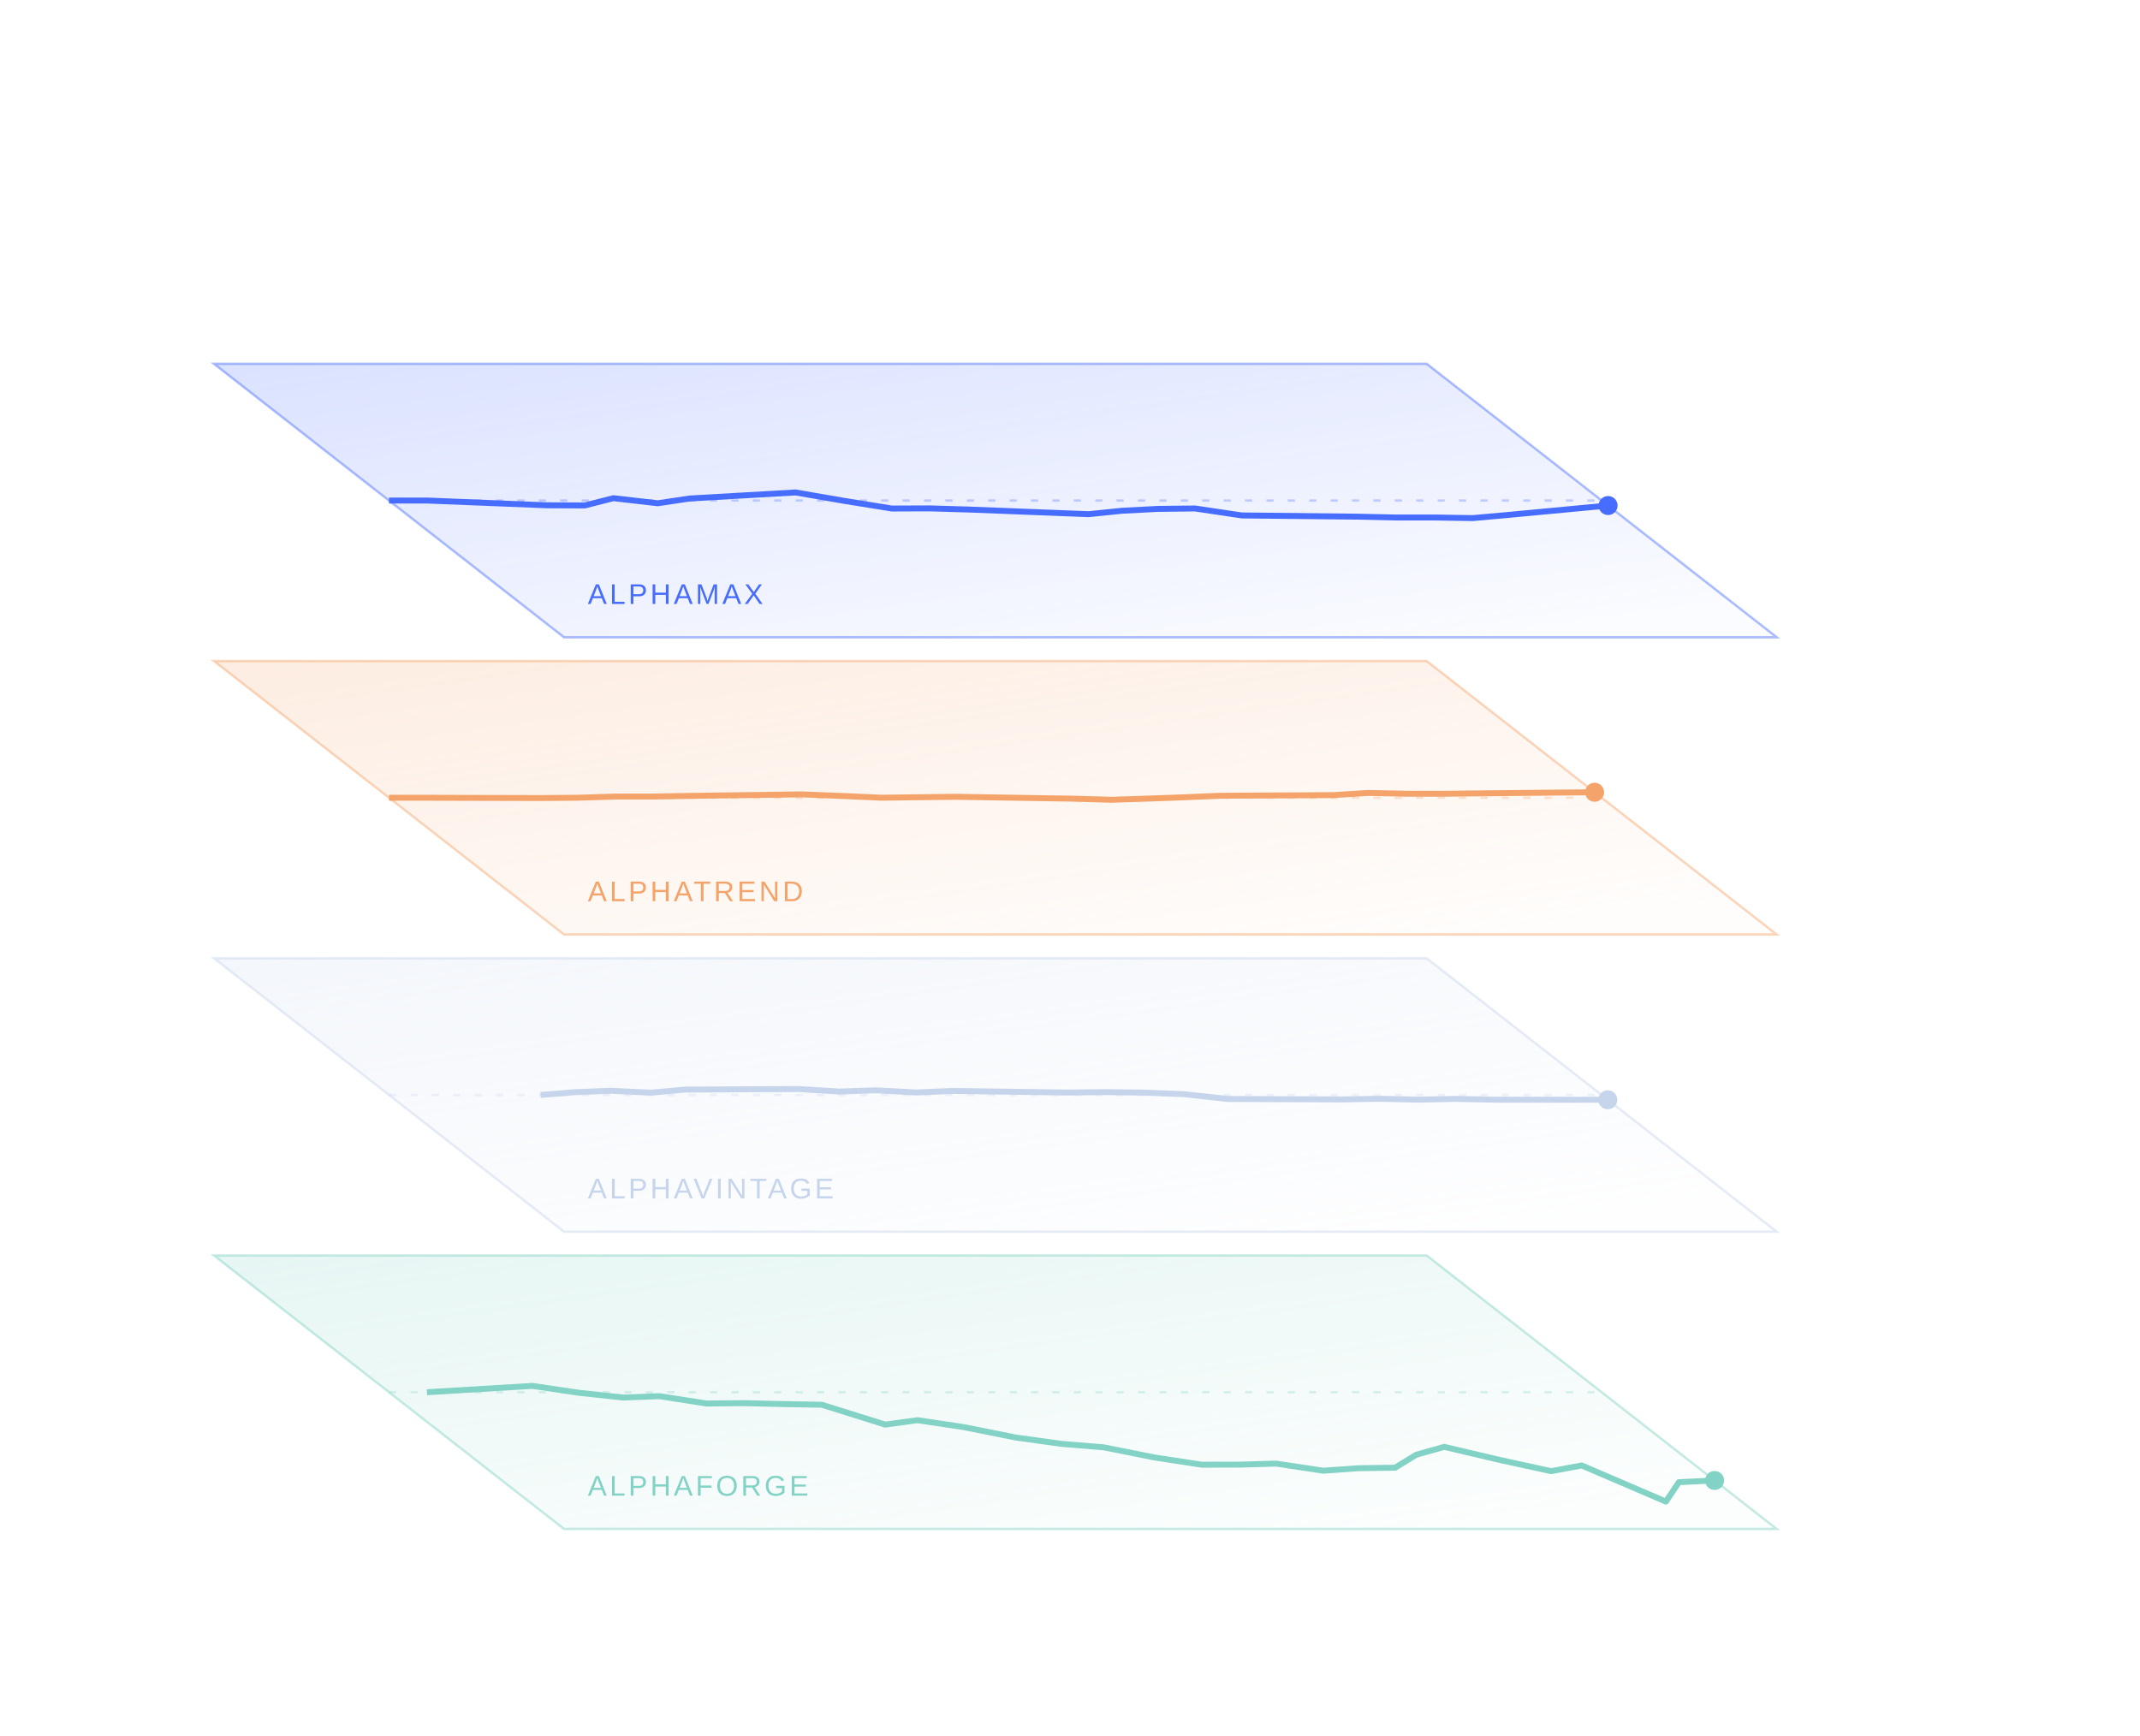
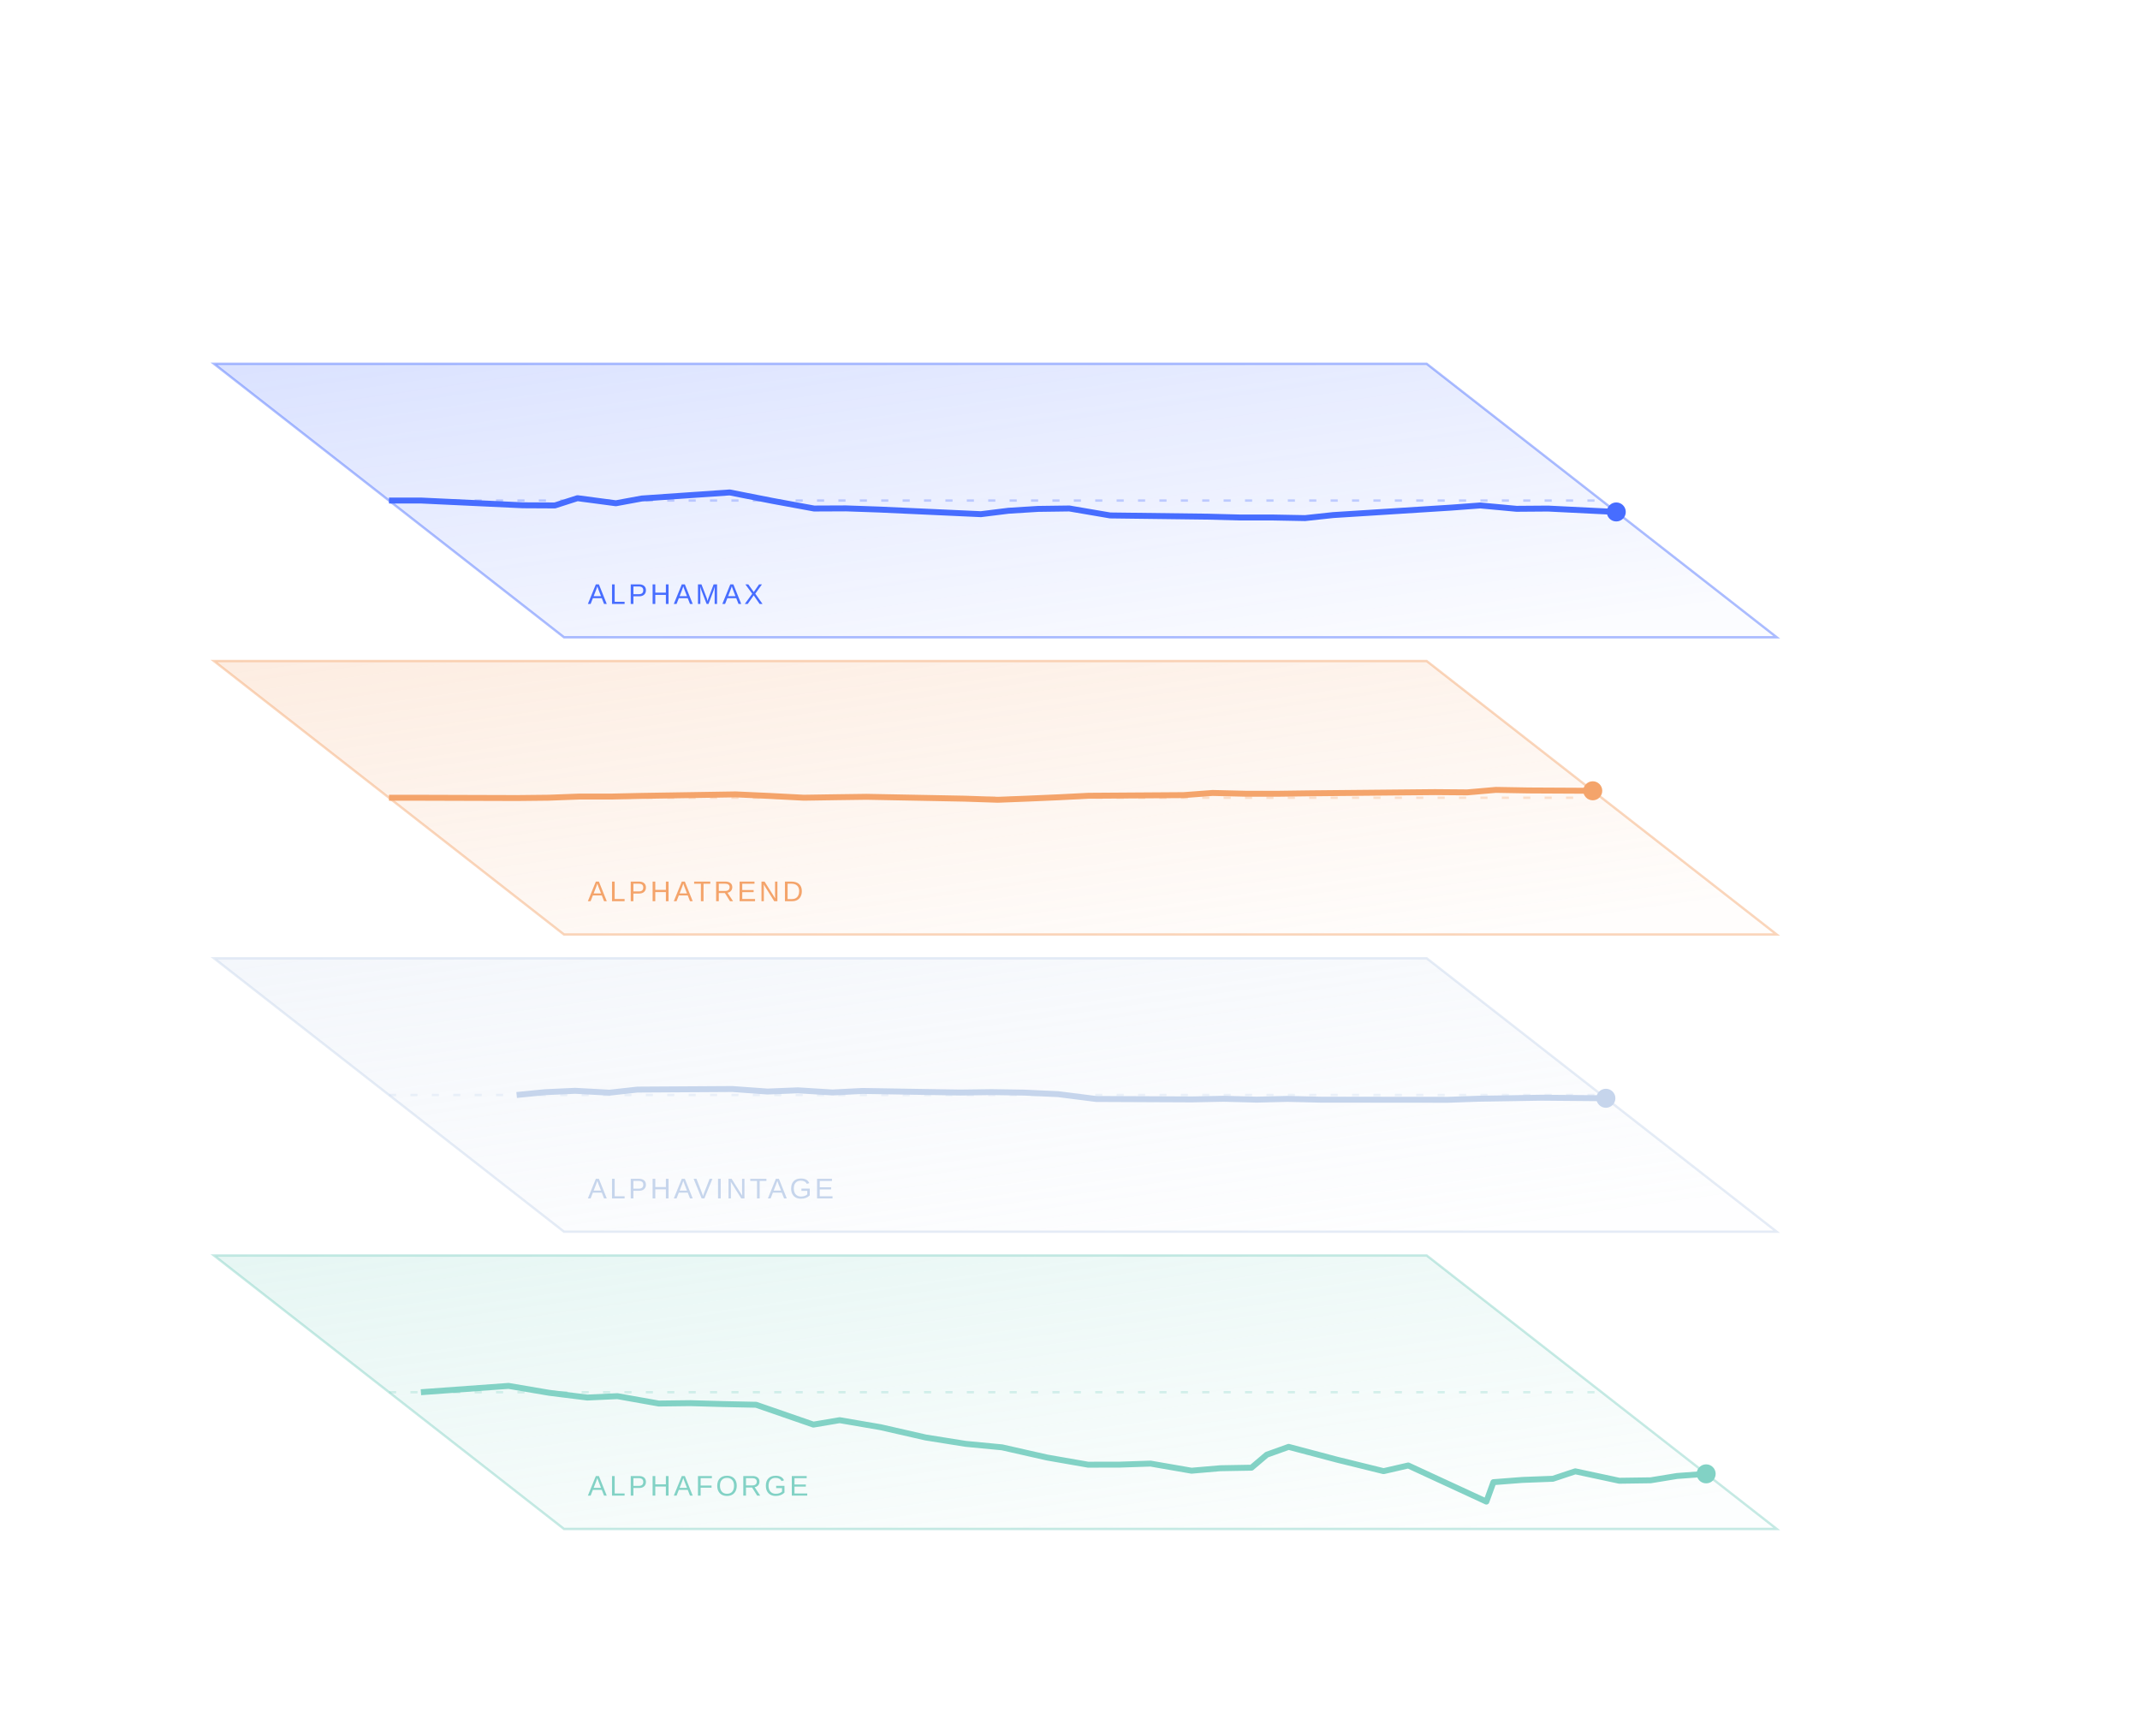
<svg xmlns="http://www.w3.org/2000/svg" viewBox="0 -130 900 730" role="img" aria-labelledby="glass-title glass-desc">
  <defs>
    <linearGradient id="plane-0" x2="0.8" y2="1">
      <stop stop-color="#476dff" stop-opacity=".2" />
      <stop offset="1" stop-color="#476dff" stop-opacity=".025" />
    </linearGradient>
    <linearGradient id="plane-1" x2="0.8" y2="1">
      <stop stop-color="#f4a46b" stop-opacity=".2" />
      <stop offset="1" stop-color="#f4a46b" stop-opacity=".025" />
    </linearGradient>
    <linearGradient id="plane-2" x2="0.8" y2="1">
      <stop stop-color="#c6d5ec" stop-opacity=".2" />
      <stop offset="1" stop-color="#c6d5ec" stop-opacity=".025" />
    </linearGradient>
    <linearGradient id="plane-3" x2="0.8" y2="1">
      <stop stop-color="#82d2c5" stop-opacity=".2" />
      <stop offset="1" stop-color="#82d2c5" stop-opacity=".025" />
    </linearGradient>
  </defs>
  <g class="glass-plane" data-strategy="alphaforge">
    <polygon points="90.00,398.00 600.00,398.00 747.20,513.00 237.20,513.00" fill="url(#plane-3)" stroke="#82d2c5" stroke-opacity=".45" />
    <path d="M163.60,455.50 L673.60,455.50" stroke="#82d2c5" stroke-opacity=".3" stroke-dasharray="3 6" />
-     <path d="M179.54,455.50 L223.94,452.84 L243.62,455.76 L262.10,457.74 L277.28,457.16 L297.20,460.26 L312.92,460.10 L329.37,460.49 L345.67,460.78 L372.29,469.12 L385.84,467.26 L405.56,470.21 L427.02,474.53 L446.40,477.22 L464.21,478.68 L485.62,482.96 L505.42,485.98 L521.33,485.95 L536.71,485.52 L556.47,488.51 L571.08,487.47 L586.73,487.24 L595.67,481.78 L607.39,478.48 L630.21,483.86 L652.35,488.70 L665.22,486.31 L700.61,501.50 L706.08,493.33 L721.10,492.61" fill="none" stroke="#82d2c5" stroke-width="2.5" stroke-linejoin="round" />
-     <circle cx="721.10" cy="492.61" r="4" fill="#82d2c5" />
+     <path d="M177.02,455.50 L213.88,452.84 L231.04,455.76 L247.00,457.74 L259.67,457.16 L277.06,460.26 L290.27,460.10 L304.20,460.49 L317.98,460.78 L342.09,469.12 L353.12,467.26 L370.33,470.21 L389.27,474.53 L406.13,477.22 L421.43,478.68 L440.33,482.96 L457.61,485.98 L471.00,485.95 L483.87,485.52 L501.11,488.51 L513.20,487.47 L526.33,487.24 L532.76,481.78 L541.96,478.48 L562.27,483.86 L581.89,488.70 L592.25,486.31 L625.11,501.50 L628.07,493.33 L640.30,492.39 L653.09,491.90 L662.51,488.77 L681.00,492.73 L694.18,492.55 L705.28,490.73 L717.54,489.83" fill="none" stroke="#82d2c5" stroke-width="2.5" stroke-linejoin="round" />
+     <circle cx="717.54" cy="489.83" r="4" fill="#82d2c5" />
    <text x="247.20" y="499.00" fill="#82d2c5" font-family="Arial, sans-serif" font-size="12" letter-spacing="1.2">ALPHAFORGE</text>
  </g>
  <g class="glass-plane" data-strategy="alphavintage">
    <polygon points="90.00,273.00 600.00,273.00 747.20,388.00 237.20,388.00" fill="url(#plane-2)" stroke="#c6d5ec" stroke-opacity=".45" />
    <path d="M163.60,330.50 L673.60,330.50" stroke="#c6d5ec" stroke-opacity=".3" stroke-dasharray="3 6" />
-     <path d="M227.35,330.50 L241.78,329.32 L256.98,328.74 L273.91,329.53 L288.19,328.23 L335.70,327.99 L352.99,329.05 L368.27,328.54 L385.37,329.44 L400.49,328.80 L449.15,329.47 L464.86,329.29 L481.08,329.50 L497.84,330.15 L516.38,332.18 L564.42,332.36 L580.02,332.09 L596.42,332.46 L611.95,332.14 L628.31,332.47 L676.17,332.51" fill="none" stroke="#c6d5ec" stroke-width="2.5" stroke-linejoin="round" />
-     <circle cx="676.17" cy="332.51" r="4" fill="#c6d5ec" />
+     <path d="M217.28,330.50 L229.20,329.32 L241.88,328.74 L256.30,329.53 L268.06,328.23 L308.02,327.99 L322.79,329.05 L335.56,328.54 L350.14,329.44 L362.74,328.80 L403.86,329.47 L417.04,329.29 L430.75,329.50 L445.00,330.15 L461.01,332.18 L501.50,332.36 L514.59,332.09 L528.48,332.46 L541.49,332.14 L555.33,332.47 L609.08,332.52 L621.92,332.07 L635.08,331.86 L648.22,331.64 L675.37,331.88" fill="none" stroke="#c6d5ec" stroke-width="2.5" stroke-linejoin="round" />
+     <circle cx="675.37" cy="331.88" r="4" fill="#c6d5ec" />
    <text x="247.20" y="374.00" fill="#c6d5ec" font-family="Arial, sans-serif" font-size="12" letter-spacing="1.2">ALPHAVINTAGE</text>
  </g>
  <g class="glass-plane" data-strategy="managed_futures">
    <polygon points="90.00,148.00 600.00,148.00 747.20,263.00 237.20,263.00" fill="url(#plane-1)" stroke="#f4a46b" stroke-opacity=".45" />
    <path d="M163.60,205.50 L673.60,205.50" stroke="#f4a46b" stroke-opacity=".3" stroke-dasharray="3 6" />
-     <path d="M163.60,205.50 L179.54,205.50 L227.51,205.62 L243.26,205.48 L258.59,205.00 L274.52,205.00 L290.08,204.71 L337.10,204.08 L353.86,204.73 L370.76,205.48 L386.44,205.28 L402.14,205.10 L450.96,205.88 L467.50,206.35 L482.80,205.85 L498.03,205.30 L513.15,204.66 L560.62,204.39 L575.39,203.48 L591.75,203.81 L607.70,203.82 L623.40,203.64 L670.63,203.18" fill="none" stroke="#f4a46b" stroke-width="2.5" stroke-linejoin="round" />
-     <circle cx="670.63" cy="203.18" r="4" fill="#f4a46b" />
+     <path d="M163.60,205.50 L177.02,205.50 L217.44,205.62 L230.68,205.48 L243.49,205.00 L256.90,205.00 L269.95,204.71 L309.42,204.08 L323.66,204.73 L338.05,205.48 L351.21,205.28 L364.40,205.10 L405.66,205.88 L419.69,206.35 L432.47,205.85 L445.18,205.30 L457.78,204.66 L497.71,204.39 L509.97,203.48 L523.81,203.81 L537.24,203.82 L550.43,203.64 L603.47,203.13 L617.02,203.24 L629.11,202.19 L642.83,202.43 L669.85,202.57" fill="none" stroke="#f4a46b" stroke-width="2.5" stroke-linejoin="round" />
+     <circle cx="669.85" cy="202.57" r="4" fill="#f4a46b" />
    <text x="247.20" y="249.00" fill="#f4a46b" font-family="Arial, sans-serif" font-size="12" letter-spacing="1.2">ALPHATREND</text>
  </g>
  <g class="glass-plane" data-strategy="alphamax">
    <polygon points="90.00,23.00 600.00,23.00 747.20,138.00 237.20,138.00" fill="url(#plane-0)" stroke="#476dff" stroke-opacity=".45" />
    <path d="M163.60,80.50 L673.60,80.50" stroke="#476dff" stroke-opacity=".3" stroke-dasharray="3 6" />
-     <path d="M163.60,80.50 L179.54,80.50 L229.91,82.50 L245.94,82.57 L257.96,79.51 L276.64,81.65 L290.01,79.65 L334.56,77.10 L355.03,80.64 L375.08,83.86 L390.95,83.80 L407.52,84.29 L457.83,86.24 L471.91,84.80 L486.86,84.02 L502.56,83.84 L522.25,86.77 L570.71,87.28 L587.11,87.64 L603.05,87.63 L619.31,87.89 L633.62,86.62 L676.30,82.61" fill="none" stroke="#476dff" stroke-width="2.5" stroke-linejoin="round" />
-     <circle cx="676.30" cy="82.61" r="4" fill="#476dff" />
+     <path d="M163.60,80.50 L177.02,80.50 L219.85,82.50 L233.35,82.57 L242.86,79.51 L259.02,81.65 L269.88,79.65 L306.88,77.10 L324.83,80.64 L342.37,83.86 L355.72,83.80 L369.77,84.29 L412.53,86.24 L424.10,84.80 L436.53,84.02 L449.71,83.84 L466.88,86.77 L507.80,87.28 L521.69,87.64 L535.10,87.63 L548.85,87.89 L560.64,86.62 L610.31,83.48 L622.56,82.57 L637.80,83.98 L651.08,83.88 L679.74,85.30" fill="none" stroke="#476dff" stroke-width="2.5" stroke-linejoin="round" />
+     <circle cx="679.74" cy="85.30" r="4" fill="#476dff" />
    <text x="247.20" y="124.00" fill="#476dff" font-family="Arial, sans-serif" font-size="12" letter-spacing="1.2">ALPHAMAX</text>
  </g>
</svg>
